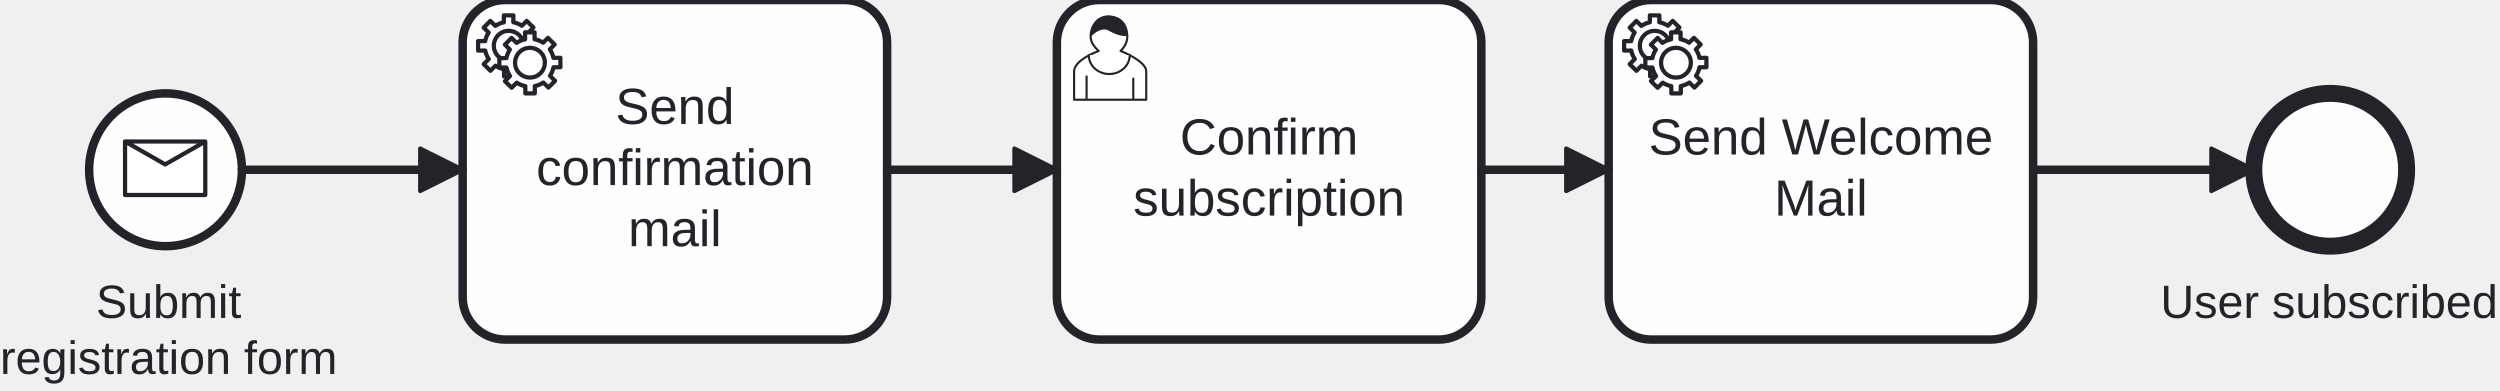
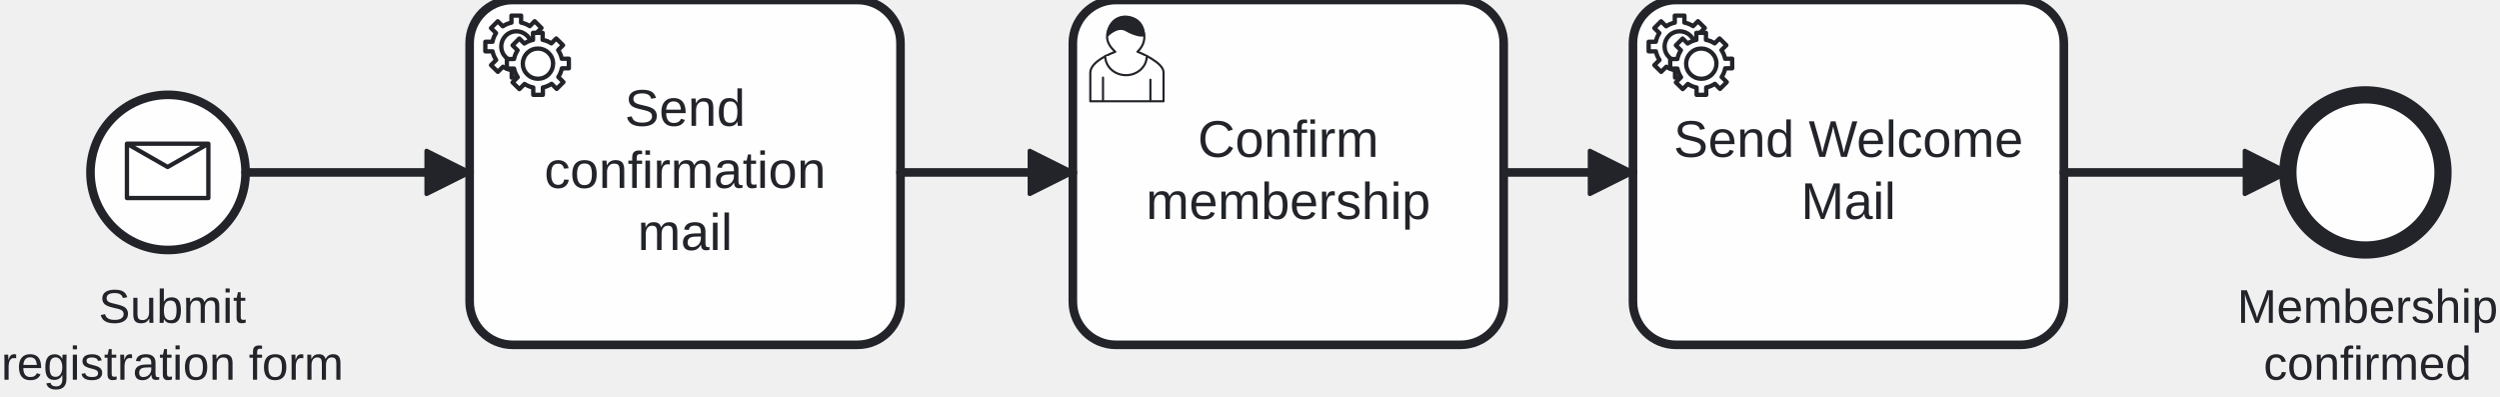
- <svg xmlns="http://www.w3.org/2000/svg" width="589" height="92" viewBox="161 137 589 92" version="1.1">
+ <svg xmlns="http://www.w3.org/2000/svg" width="580" height="92" viewBox="161 137 580 92" version="1.1">
  <g class="djs-group">
    <g class="djs-element djs-shape" data-element-id="startEvent_submitRegistration" style="display: block;" transform="matrix(1 0 0 1 182 159)">
      <g class="djs-visual">
        <circle cx="18" cy="18" r="18" style="stroke-linecap: round; stroke-linejoin: round; stroke: rgb(34, 36, 42); stroke-width: 2px; fill: white; fill-opacity: 0.95;" />
        <path d="m 8.46,11.34 l 0,12.6 l 18.9,0 l 0,-12.6 z l 9.45,5.4 l 9.45,-5.4" style="fill: white; stroke-linecap: round; stroke-linejoin: round; stroke: rgb(34, 36, 42); stroke-width: 1px;" />
      </g>
      <rect class="djs-hit djs-hit-all" x="0" y="0" width="36" height="36" style="fill: none; stroke-opacity: 0; stroke: white; stroke-width: 15px;" />
    </g>
  </g>
  <g class="djs-group">
    <g class="djs-element djs-shape" data-element-id="startEvent_submitRegistration_label" style="display: block;" transform="matrix(1 0 0 1 161 202)">
      <g class="djs-visual">
        <text lineHeight="1.2" class="djs-label" style="font-family: Arial, sans-serif; font-size: 11px; font-weight: normal; fill: rgb(34, 36, 42);">
-           <tspan x="22.618" y="9.9">Submit </tspan>
-           <tspan x="0" y="23.1">registration form</tspan>
+           <tspan x="22.882" y="9.9">Submit </tspan>
+           <tspan x="0.265" y="23.1">registration form</tspan>
        </text>
      </g>
      <rect class="djs-hit djs-hit-all" x="0" y="0" width="80" height="27" style="fill: none; stroke-opacity: 0; stroke: white; stroke-width: 15px;" />
    </g>
  </g>
  <g class="djs-group">
-     <g class="djs-element djs-shape" data-element-id="userTask_confirmSubscription" style="display: block;" transform="matrix(1 0 0 1 410 137)">
+     <g class="djs-element djs-shape" data-element-id="userTask_confirmMembership" style="display: block;" transform="matrix(1 0 0 1 410 137)">
      <g class="djs-visual">
        <rect x="0" y="0" width="100" height="80" rx="10" ry="10" style="stroke-linecap: round; stroke-linejoin: round; stroke: rgb(34, 36, 42); stroke-width: 2px; fill: white; fill-opacity: 0.95;" />
        <text lineHeight="1.2" class="djs-label" style="font-family: Arial, sans-serif; font-size: 12px; font-weight: normal; fill: rgb(34, 36, 42);">
          <tspan x="28.997" y="36.4">Confirm </tspan>
-           <tspan x="17.984" y="50.8">subscription</tspan>
+           <tspan x="16.988" y="50.8">membership</tspan>
        </text>
        <path d="m 15,12 c 0.909,-0.845 1.594,-2.049 1.594,-3.385 0,-2.554 -1.805,-4.622 -4.357,-4.622 -2.552,0 -4.288,2.068 -4.288,4.622 0,1.348 0.974,2.562 1.896,3.405 -0.529,0.187 -5.669,2.097 -5.794,4.756 v 6.718 h 17 v -6.718 c 0,-2.298 -5.528,-4.595 -6.051,-4.776 zm -8,6 l 0,5.5 m 11,0 l 0,-5" style="fill: white; stroke-linecap: round; stroke-linejoin: round; stroke: rgb(34, 36, 42); stroke-width: 0.5px;" />
        <path d="m 15,12 m 2.162,1.009 c 0,2.447 -2.158,4.431 -4.821,4.431 -2.665,0 -4.822,-1.981 -4.822,-4.431 " style="fill: white; stroke-linecap: round; stroke-linejoin: round; stroke: rgb(34, 36, 42); stroke-width: 0.5px;" />
        <path d="m 15,12 m -6.9,-3.80 c 0,0 2.251,-2.358 4.274,-1.177 2.024,1.181 4.221,1.537 4.124,0.965 -0.098,-0.57 -0.117,-3.791 -4.191,-4.136 -3.575,0.001 -4.208,3.367 -4.207,4.348 z" style="fill: rgb(34, 36, 42); stroke-linecap: round; stroke-linejoin: round; stroke: rgb(34, 36, 42); stroke-width: 0.5px;" />
      </g>
      <rect class="djs-hit djs-hit-all" x="0" y="0" width="100" height="80" style="fill: none; stroke-opacity: 0; stroke: white; stroke-width: 15px;" />
    </g>
  </g>
  <g class="djs-group">
    <g class="djs-element djs-shape" data-element-id="serviceTask_sendWelcomeMail" style="display: block;" transform="matrix(1 0 0 1 540 137)">
      <g class="djs-visual">
        <rect x="0" y="0" width="100" height="80" rx="10" ry="10" style="stroke-linecap: round; stroke-linejoin: round; stroke: rgb(34, 36, 42); stroke-width: 2px; fill: white; fill-opacity: 0.95;" />
        <text lineHeight="1.2" class="djs-label" style="font-family: Arial, sans-serif; font-size: 12px; font-weight: normal; fill: rgb(34, 36, 42);">
          <tspan x="9.424" y="36.4">Send Welcome </tspan>
          <tspan x="38.999" y="50.8">Mail</tspan>
        </text>
        <circle cx="5" cy="5" r="5" transform="translate(6, 6)" style="stroke-linecap: round; stroke-linejoin: round; stroke: none; stroke-width: 2px; fill: white;" />
        <path d="m 12,18 v -1.713 c 0.352,-0.07 0.704,-0.178 1.048,-0.321 0.344,-0.145 0.666,-0.321 0.966,-0.521 l 1.194,1.18 1.567,-1.577 -1.195,-1.18 c 0.403,-0.614 0.683,-1.299 0.825,-2.018 l 1.622,-0.01 v -2.22 l -1.637,0.01 c -0.073,-0.352 -0.178,-0.7 -0.324,-1.044 -0.145,-0.344 -0.321,-0.664 -0.523,-0.962 l 1.131,-1.136 -1.583,-1.563 -1.13,1.136 c -0.614,-0.401 -1.303,-0.681 -2.023,-0.822 l 0.009,-1.619 h -2.241 l 0.004,1.631 c -0.354,0.074 -0.705,0.18 -1.05,0.324 -0.344,0.144 -0.665,0.321 -0.964,0.52 l -1.17,-1.158 -1.567,1.579 1.168,1.157 c -0.403,0.613 -0.683,1.298 -0.825,2.017 l -1.659,0.003 v 2.222 l 1.672,-0.006 c 0.073,0.351 0.18,0.702 0.324,1.045 0.145,0.344 0.321,0.664 0.523,0.961 l -1.199,1.197 1.584,1.56 1.196,-1.193 c 0.614,0.403 1.303,0.682 2.023,0.823 l 7.19e-4,1.699 h 2.227 z m 0.221,-3.996 c -1.789,0.75 -3.858,-0.093 -4.61,-1.874 -0.752,-1.783 0.091,-3.846 1.88,-4.596 1.788,-0.749 3.857,0.093 4.609,1.874 0.752,1.782 -0.091,3.846 -1.88,4.596 z" style="fill: white; stroke-linecap: round; stroke-linejoin: round; stroke: rgb(34, 36, 42); stroke-width: 1px;" />
        <circle cx="5" cy="5" r="5" transform="translate(11, 10)" style="stroke-linecap: round; stroke-linejoin: round; stroke: none; stroke-width: 2px; fill: white;" />
        <path d="m 17,22 v -1.713 c 0.352,-0.07 0.704,-0.178 1.048,-0.321 0.344,-0.145 0.666,-0.321 0.966,-0.521 l 1.194,1.18 1.567,-1.577 -1.195,-1.18 c 0.403,-0.614 0.683,-1.299 0.825,-2.018 l 1.622,-0.01 v -2.22 l -1.637,0.01 c -0.073,-0.352 -0.178,-0.7 -0.324,-1.044 -0.145,-0.344 -0.321,-0.664 -0.523,-0.962 l 1.131,-1.136 -1.583,-1.563 -1.13,1.136 c -0.614,-0.401 -1.303,-0.681 -2.023,-0.822 l 0.009,-1.619 h -2.241 l 0.004,1.631 c -0.354,0.074 -0.705,0.18 -1.05,0.324 -0.344,0.144 -0.665,0.321 -0.964,0.52 l -1.17,-1.158 -1.567,1.579 1.168,1.157 c -0.403,0.613 -0.683,1.298 -0.825,2.017 l -1.659,0.003 v 2.222 l 1.672,-0.006 c 0.073,0.351 0.18,0.702 0.324,1.045 0.145,0.344 0.321,0.664 0.523,0.961 l -1.199,1.197 1.584,1.56 1.196,-1.193 c 0.614,0.403 1.303,0.682 2.023,0.823 l 7.19e-4,1.699 h 2.227 z m 0.221,-3.996 c -1.789,0.75 -3.858,-0.093 -4.61,-1.874 -0.752,-1.783 0.091,-3.846 1.88,-4.596 1.788,-0.749 3.857,0.093 4.609,1.874 0.752,1.782 -0.091,3.846 -1.88,4.596 z" style="fill: white; stroke-linecap: round; stroke-linejoin: round; stroke: rgb(34, 36, 42); stroke-width: 1px;" />
      </g>
      <rect class="djs-hit djs-hit-all" x="0" y="0" width="100" height="80" style="fill: none; stroke-opacity: 0; stroke: white; stroke-width: 15px;" />
    </g>
  </g>
  <g class="djs-group">
-     <g class="djs-element djs-shape" data-element-id="endEvent_userSubscribed" style="display: block;" transform="matrix(1 0 0 1 692 159)">
+     <g class="djs-element djs-shape" data-element-id="endEvent_membershipConfirmed" style="display: block;" transform="matrix(1 0 0 1 692 159)">
      <g class="djs-visual">
        <circle cx="18" cy="18" r="18" style="stroke-linecap: round; stroke-linejoin: round; stroke: rgb(34, 36, 42); stroke-width: 4px; fill: white; fill-opacity: 0.95;" />
      </g>
      <rect class="djs-hit djs-hit-all" x="0" y="0" width="36" height="36" style="fill: none; stroke-opacity: 0; stroke: white; stroke-width: 15px;" />
    </g>
  </g>
  <g class="djs-group">
-     <g class="djs-element djs-shape" data-element-id="endEvent_userSubscribed_label" style="display: block;" transform="matrix(1 0 0 1 670 202)">
+     <g class="djs-element djs-shape" data-element-id="endEvent_membershipConfirmed_label" style="display: block;" transform="matrix(1 0 0 1 680 202)">
      <g class="djs-visual">
        <text lineHeight="1.2" class="djs-label" style="font-family: Arial, sans-serif; font-size: 11px; font-weight: normal; fill: rgb(34, 36, 42);">
-           <tspan x="0" y="9.9">User subscribed</tspan>
+           <tspan x="0.239" y="9.9">Membership</tspan>
+           <tspan x="6.352" y="23.1">confirmed</tspan>
        </text>
      </g>
-       <rect class="djs-hit djs-hit-all" x="0" y="0" width="80" height="14" style="fill: none; stroke-opacity: 0; stroke: white; stroke-width: 15px;" />
+       <rect class="djs-hit djs-hit-all" x="0" y="0" width="61" height="27" style="fill: none; stroke-opacity: 0; stroke: white; stroke-width: 15px;" />
    </g>
  </g>
  <g class="djs-group">
    <g class="djs-element djs-shape" data-element-id="serviceTask_sendConfirmationMail" style="display: block;" transform="matrix(1 0 0 1 270 137)">
      <g class="djs-visual">
        <rect x="0" y="0" width="100" height="80" rx="10" ry="10" style="stroke-linecap: round; stroke-linejoin: round; stroke: rgb(34, 36, 42); stroke-width: 2px; fill: white; fill-opacity: 0.95;" />
        <text lineHeight="1.2" class="djs-label" style="font-family: Arial, sans-serif; font-size: 12px; font-weight: normal; fill: rgb(34, 36, 42);">
          <tspan x="35.987" y="29.2">Send </tspan>
          <tspan x="17.319" y="43.6">confirmation </tspan>
          <tspan x="38.999" y="58">mail</tspan>
        </text>
        <circle cx="5" cy="5" r="5" transform="translate(6, 6)" style="stroke-linecap: round; stroke-linejoin: round; stroke: none; stroke-width: 2px; fill: white;" />
        <path d="m 12,18 v -1.713 c 0.352,-0.07 0.704,-0.178 1.048,-0.321 0.344,-0.145 0.666,-0.321 0.966,-0.521 l 1.194,1.18 1.567,-1.577 -1.195,-1.18 c 0.403,-0.614 0.683,-1.299 0.825,-2.018 l 1.622,-0.01 v -2.22 l -1.637,0.01 c -0.073,-0.352 -0.178,-0.7 -0.324,-1.044 -0.145,-0.344 -0.321,-0.664 -0.523,-0.962 l 1.131,-1.136 -1.583,-1.563 -1.13,1.136 c -0.614,-0.401 -1.303,-0.681 -2.023,-0.822 l 0.009,-1.619 h -2.241 l 0.004,1.631 c -0.354,0.074 -0.705,0.18 -1.05,0.324 -0.344,0.144 -0.665,0.321 -0.964,0.52 l -1.17,-1.158 -1.567,1.579 1.168,1.157 c -0.403,0.613 -0.683,1.298 -0.825,2.017 l -1.659,0.003 v 2.222 l 1.672,-0.006 c 0.073,0.351 0.18,0.702 0.324,1.045 0.145,0.344 0.321,0.664 0.523,0.961 l -1.199,1.197 1.584,1.56 1.196,-1.193 c 0.614,0.403 1.303,0.682 2.023,0.823 l 7.19e-4,1.699 h 2.227 z m 0.221,-3.996 c -1.789,0.75 -3.858,-0.093 -4.61,-1.874 -0.752,-1.783 0.091,-3.846 1.88,-4.596 1.788,-0.749 3.857,0.093 4.609,1.874 0.752,1.782 -0.091,3.846 -1.88,4.596 z" style="fill: white; stroke-linecap: round; stroke-linejoin: round; stroke: rgb(34, 36, 42); stroke-width: 1px;" />
        <circle cx="5" cy="5" r="5" transform="translate(11, 10)" style="stroke-linecap: round; stroke-linejoin: round; stroke: none; stroke-width: 2px; fill: white;" />
        <path d="m 17,22 v -1.713 c 0.352,-0.07 0.704,-0.178 1.048,-0.321 0.344,-0.145 0.666,-0.321 0.966,-0.521 l 1.194,1.18 1.567,-1.577 -1.195,-1.18 c 0.403,-0.614 0.683,-1.299 0.825,-2.018 l 1.622,-0.01 v -2.22 l -1.637,0.01 c -0.073,-0.352 -0.178,-0.7 -0.324,-1.044 -0.145,-0.344 -0.321,-0.664 -0.523,-0.962 l 1.131,-1.136 -1.583,-1.563 -1.13,1.136 c -0.614,-0.401 -1.303,-0.681 -2.023,-0.822 l 0.009,-1.619 h -2.241 l 0.004,1.631 c -0.354,0.074 -0.705,0.18 -1.05,0.324 -0.344,0.144 -0.665,0.321 -0.964,0.52 l -1.17,-1.158 -1.567,1.579 1.168,1.157 c -0.403,0.613 -0.683,1.298 -0.825,2.017 l -1.659,0.003 v 2.222 l 1.672,-0.006 c 0.073,0.351 0.18,0.702 0.324,1.045 0.145,0.344 0.321,0.664 0.523,0.961 l -1.199,1.197 1.584,1.56 1.196,-1.193 c 0.614,0.403 1.303,0.682 2.023,0.823 l 7.19e-4,1.699 h 2.227 z m 0.221,-3.996 c -1.789,0.75 -3.858,-0.093 -4.61,-1.874 -0.752,-1.783 0.091,-3.846 1.88,-4.596 1.788,-0.749 3.857,0.093 4.609,1.874 0.752,1.782 -0.091,3.846 -1.88,4.596 z" style="fill: white; stroke-linecap: round; stroke-linejoin: round; stroke: rgb(34, 36, 42); stroke-width: 1px;" />
      </g>
      <rect class="djs-hit djs-hit-all" x="0" y="0" width="100" height="80" style="fill: none; stroke-opacity: 0; stroke: white; stroke-width: 15px;" />
    </g>
  </g>
  <g class="djs-group">
    <g class="djs-element djs-connection" data-element-id="Flow_0p7ko1g" style="display: block;">
      <g class="djs-visual">
        <defs>
-           <marker id="marker-et5lpq0d2hqpk194c27q9ttvk" viewBox="0 0 20 20" refX="11" refY="10" markerWidth="10" markerHeight="10" orient="auto">
+           <marker id="marker-0mh8pxamja1o73iih8gbx4j54" viewBox="0 0 20 20" refX="11" refY="10" markerWidth="10" markerHeight="10" orient="auto">
            <path d="M 1 5 L 11 10 L 1 15 Z" style="stroke-linecap: round; stroke-linejoin: round; stroke: rgb(34, 36, 42); stroke-width: 1px; fill: rgb(34, 36, 42);" />
          </marker>
        </defs>
-         <path data-corner-radius="5" style="fill: none; stroke-linecap: round; stroke-linejoin: round; stroke: rgb(34, 36, 42); stroke-width: 2px; marker-end: url('#marker-et5lpq0d2hqpk194c27q9ttvk');" d="M218,177L270,177" />
+         <path data-corner-radius="5" style="fill: none; stroke-linecap: round; stroke-linejoin: round; stroke: rgb(34, 36, 42); stroke-width: 2px; marker-end: url('#marker-0mh8pxamja1o73iih8gbx4j54');" d="M218,177L270,177" />
      </g>
      <path d="M218,177L270,177" class="djs-hit djs-hit-stroke" style="fill: none; stroke-opacity: 0; stroke: white; stroke-width: 15px;" />
    </g>
  </g>
  <g class="djs-group">
    <g class="djs-element djs-connection" data-element-id="Flow_0ya530i" style="display: block;">
      <g class="djs-visual">
        <defs>
-           <marker id="marker-8tww5v2hxbn7snxwp0gcxivkp" viewBox="0 0 20 20" refX="11" refY="10" markerWidth="10" markerHeight="10" orient="auto">
+           <marker id="marker-ck1c27t4bcfgzvv7me9okkrpa" viewBox="0 0 20 20" refX="11" refY="10" markerWidth="10" markerHeight="10" orient="auto">
            <path d="M 1 5 L 11 10 L 1 15 Z" style="stroke-linecap: round; stroke-linejoin: round; stroke: rgb(34, 36, 42); stroke-width: 1px; fill: rgb(34, 36, 42);" />
          </marker>
        </defs>
-         <path data-corner-radius="5" style="fill: none; stroke-linecap: round; stroke-linejoin: round; stroke: rgb(34, 36, 42); stroke-width: 2px; marker-end: url('#marker-8tww5v2hxbn7snxwp0gcxivkp');" d="M510,177L540,177" />
+         <path data-corner-radius="5" style="fill: none; stroke-linecap: round; stroke-linejoin: round; stroke: rgb(34, 36, 42); stroke-width: 2px; marker-end: url('#marker-ck1c27t4bcfgzvv7me9okkrpa');" d="M510,177L540,177" />
      </g>
      <path d="M510,177L540,177" class="djs-hit djs-hit-stroke" style="fill: none; stroke-opacity: 0; stroke: white; stroke-width: 15px;" />
    </g>
  </g>
  <g class="djs-group">
    <g class="djs-element djs-connection" data-element-id="Flow_1s74azu" style="display: block;">
      <g class="djs-visual">
        <defs>
-           <marker id="marker-60yz39qfjuih7ke05uxor0ncq" viewBox="0 0 20 20" refX="11" refY="10" markerWidth="10" markerHeight="10" orient="auto">
+           <marker id="marker-dgforclzlox2u2qr314lsncts" viewBox="0 0 20 20" refX="11" refY="10" markerWidth="10" markerHeight="10" orient="auto">
            <path d="M 1 5 L 11 10 L 1 15 Z" style="stroke-linecap: round; stroke-linejoin: round; stroke: rgb(34, 36, 42); stroke-width: 1px; fill: rgb(34, 36, 42);" />
          </marker>
        </defs>
-         <path data-corner-radius="5" style="fill: none; stroke-linecap: round; stroke-linejoin: round; stroke: rgb(34, 36, 42); stroke-width: 2px; marker-end: url('#marker-60yz39qfjuih7ke05uxor0ncq');" d="M640,177L692,177" />
+         <path data-corner-radius="5" style="fill: none; stroke-linecap: round; stroke-linejoin: round; stroke: rgb(34, 36, 42); stroke-width: 2px; marker-end: url('#marker-dgforclzlox2u2qr314lsncts');" d="M640,177L692,177" />
      </g>
      <path d="M640,177L692,177" class="djs-hit djs-hit-stroke" style="fill: none; stroke-opacity: 0; stroke: white; stroke-width: 15px;" />
    </g>
  </g>
  <g class="djs-group">
    <g class="djs-element djs-connection" data-element-id="Flow_13584xc" style="display: block;">
      <g class="djs-visual">
        <defs>
-           <marker id="marker-bo0eeoa509aa53n8dgqpbvwcn" viewBox="0 0 20 20" refX="11" refY="10" markerWidth="10" markerHeight="10" orient="auto">
+           <marker id="marker-bnxjbrjphi564vciurgaxm4gn" viewBox="0 0 20 20" refX="11" refY="10" markerWidth="10" markerHeight="10" orient="auto">
            <path d="M 1 5 L 11 10 L 1 15 Z" style="stroke-linecap: round; stroke-linejoin: round; stroke: rgb(34, 36, 42); stroke-width: 1px; fill: rgb(34, 36, 42);" />
          </marker>
        </defs>
-         <path data-corner-radius="5" style="fill: none; stroke-linecap: round; stroke-linejoin: round; stroke: rgb(34, 36, 42); stroke-width: 2px; marker-end: url('#marker-bo0eeoa509aa53n8dgqpbvwcn');" d="M370,177L410,177" />
+         <path data-corner-radius="5" style="fill: none; stroke-linecap: round; stroke-linejoin: round; stroke: rgb(34, 36, 42); stroke-width: 2px; marker-end: url('#marker-bnxjbrjphi564vciurgaxm4gn');" d="M370,177L410,177" />
      </g>
      <path d="M370,177L410,177" class="djs-hit djs-hit-stroke" style="fill: none; stroke-opacity: 0; stroke: white; stroke-width: 15px;" />
    </g>
  </g>
</svg>
